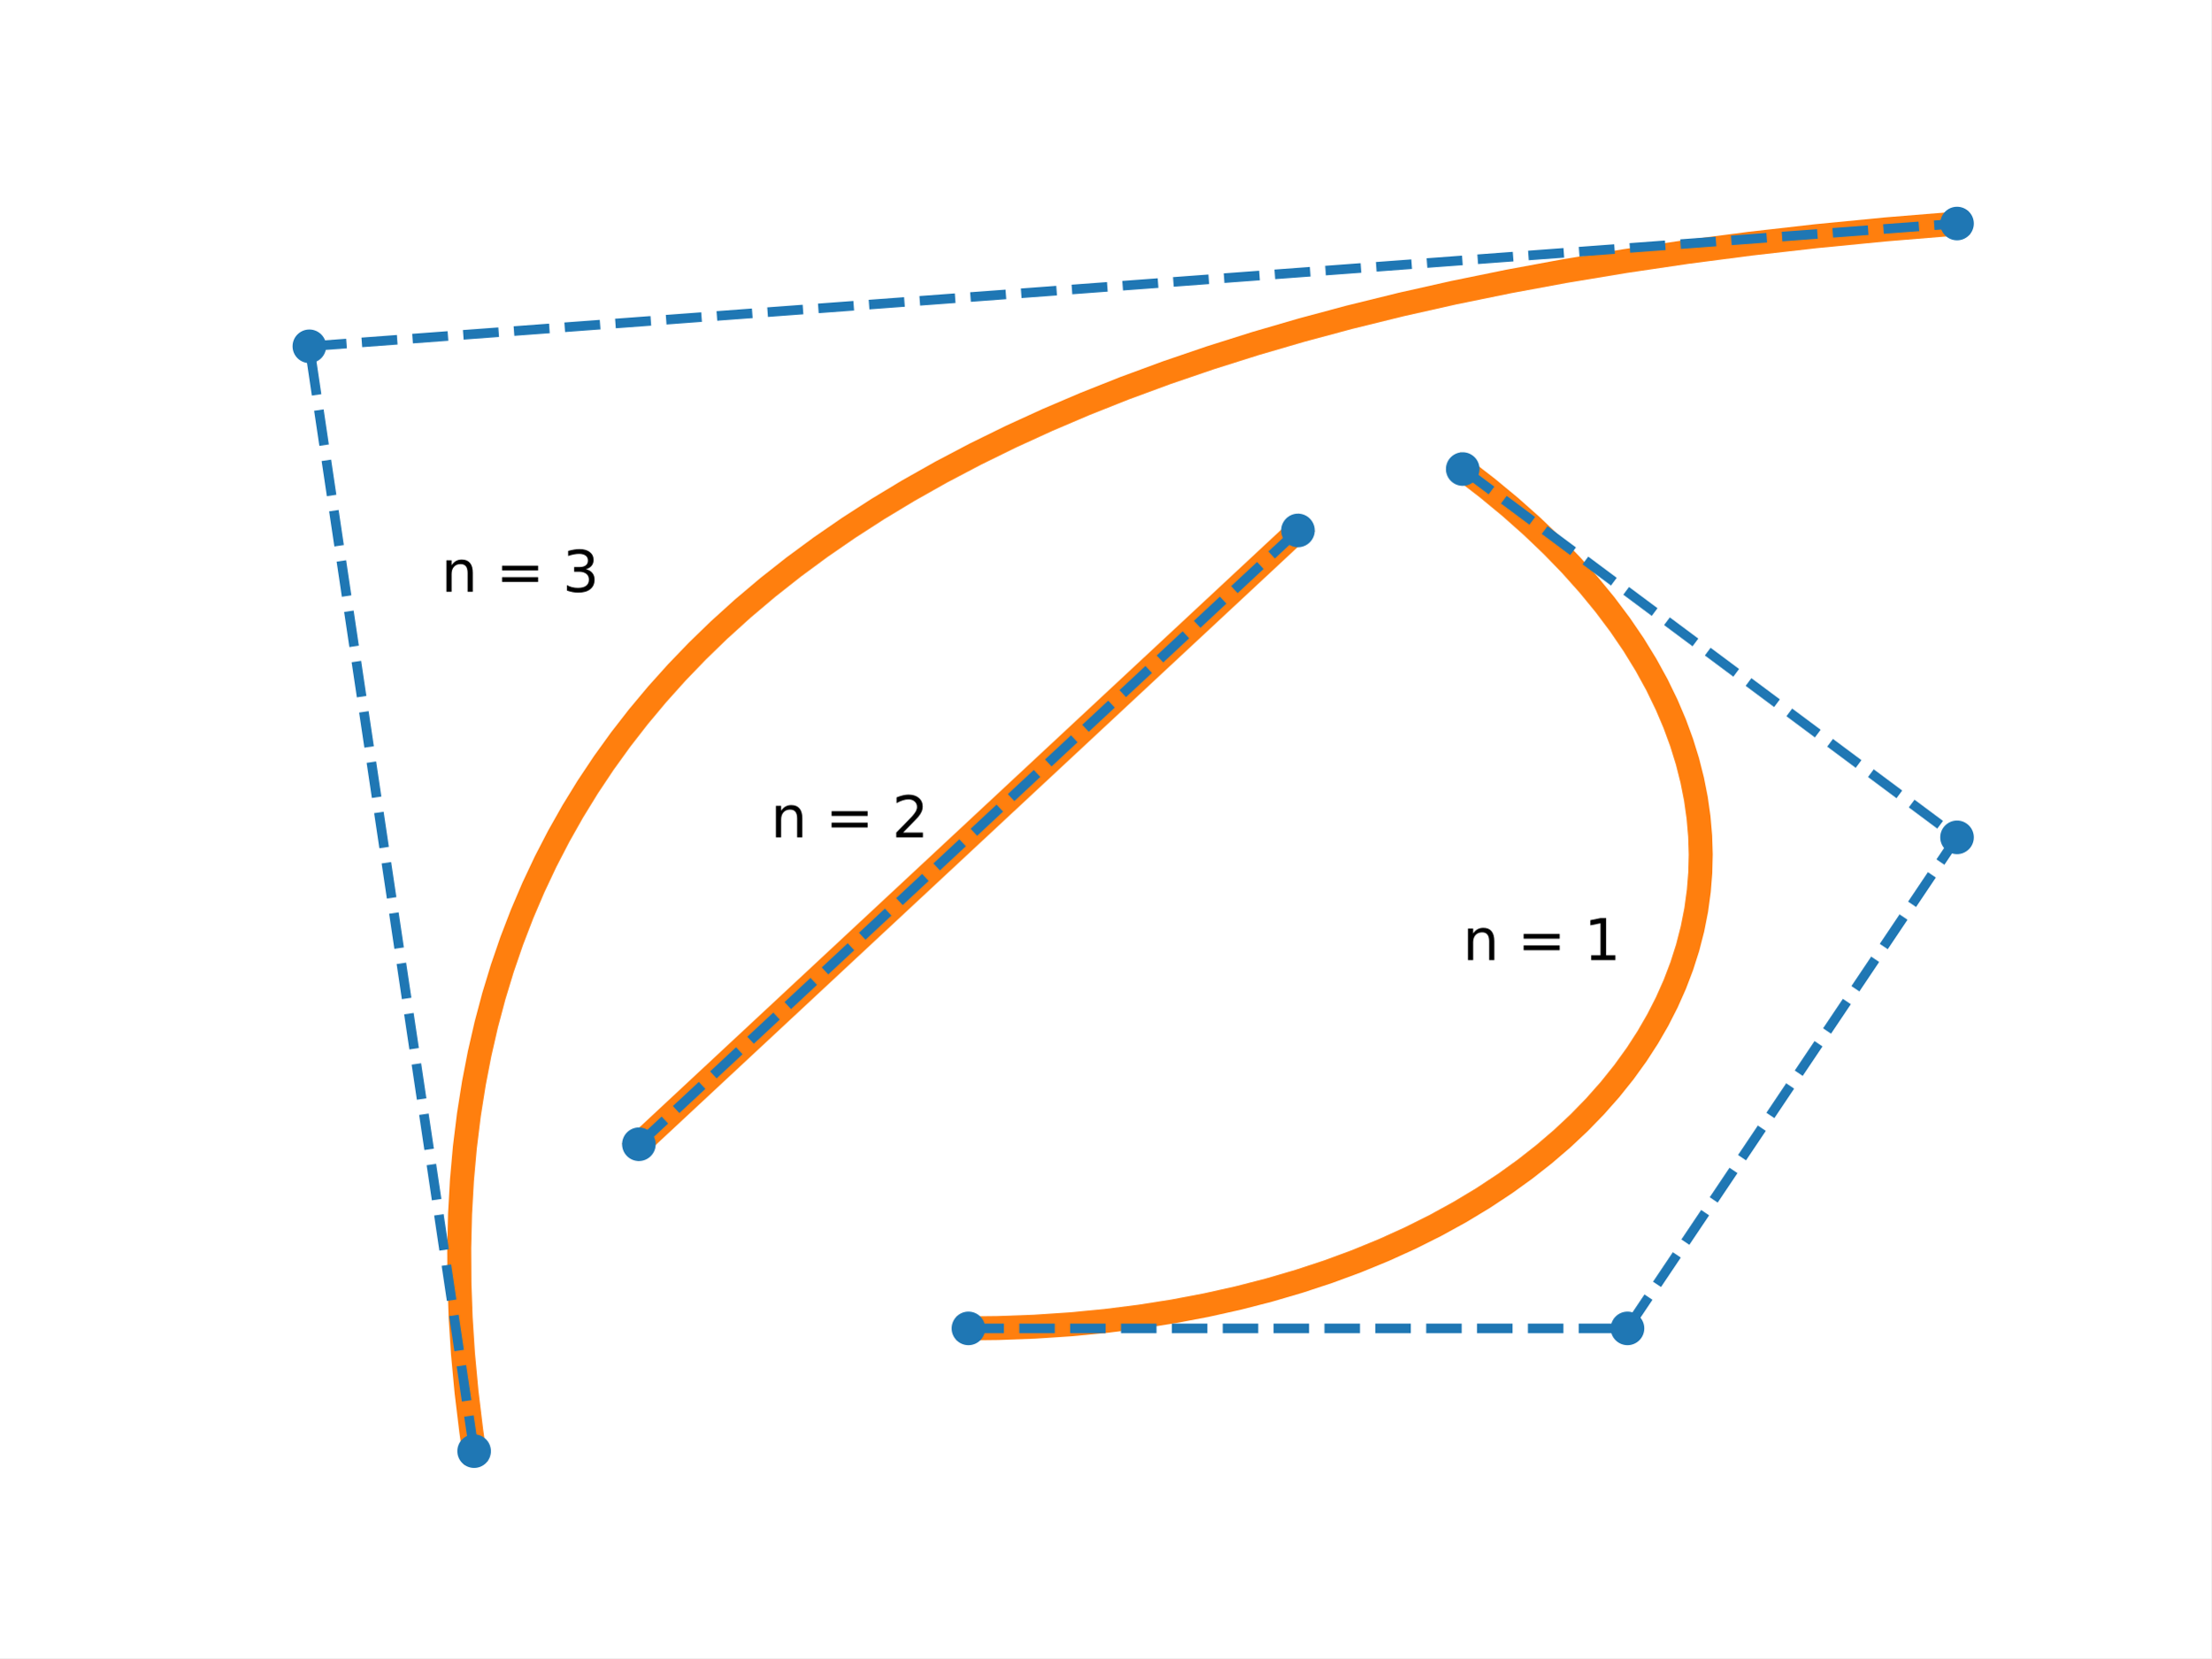
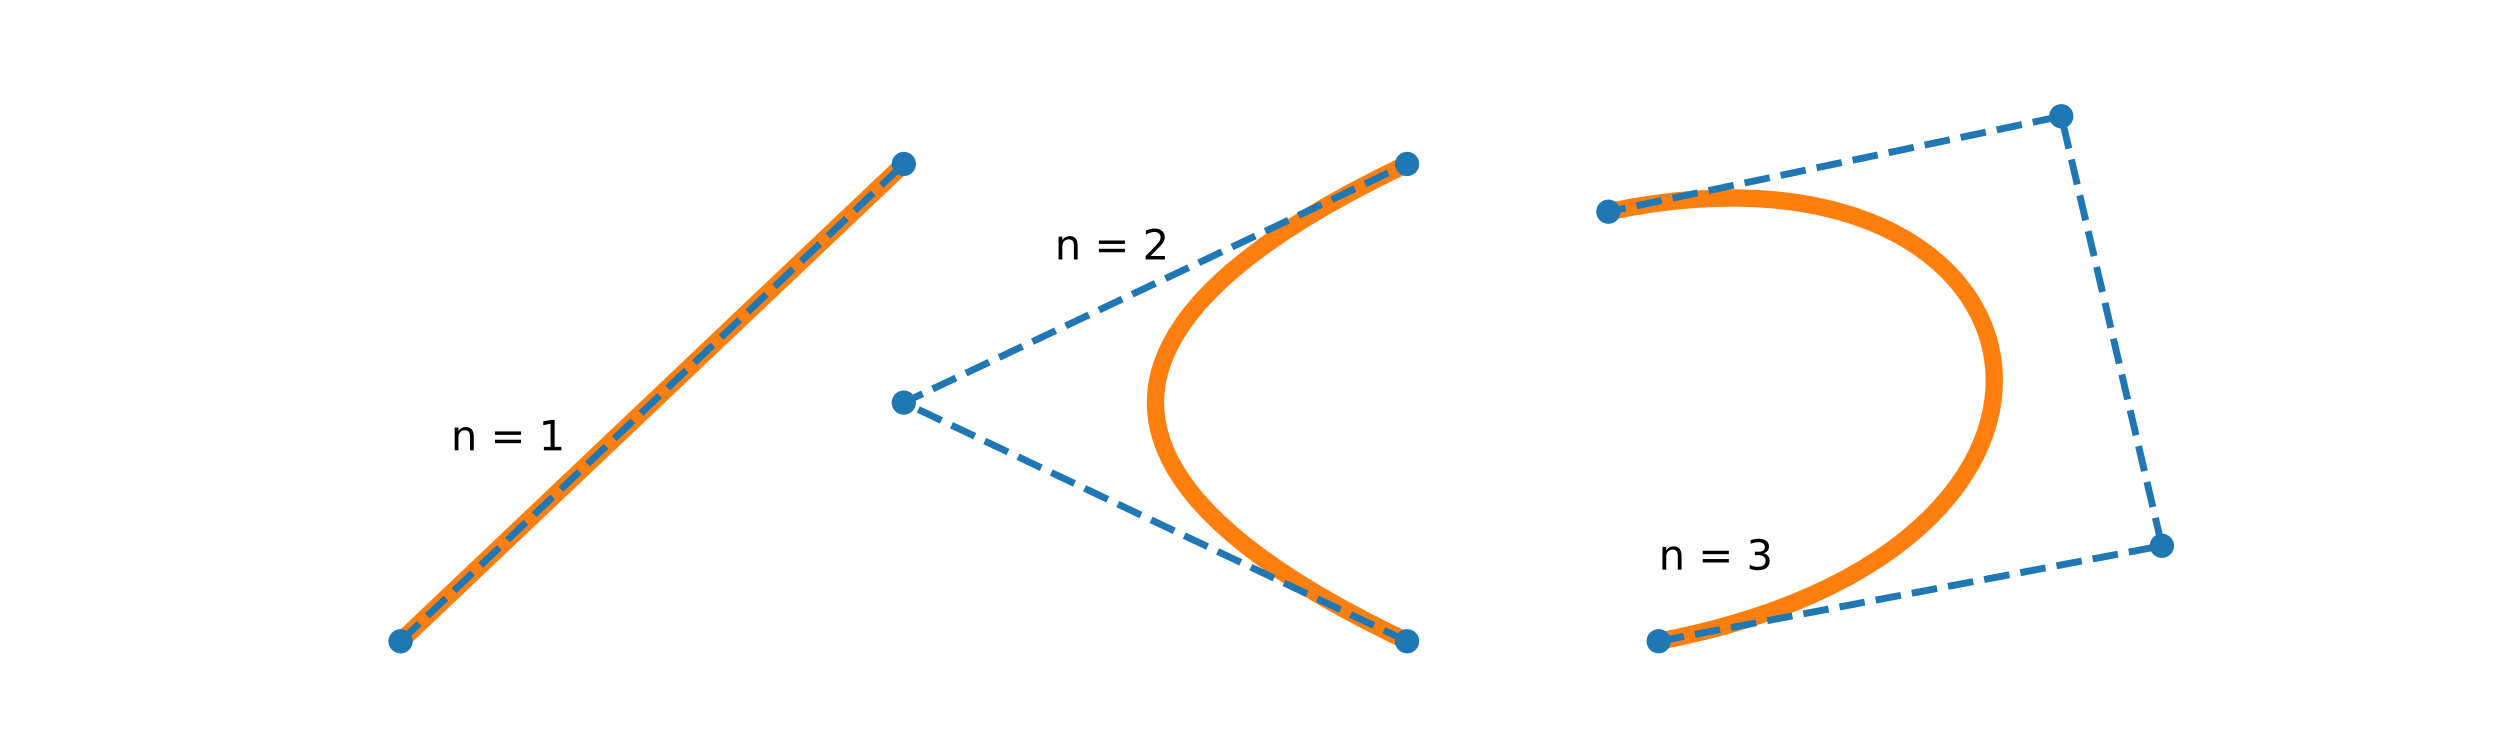
- <svg xmlns="http://www.w3.org/2000/svg" xmlns:xlink="http://www.w3.org/1999/xlink" height="345.6pt" version="1.1" viewBox="0 0 460.8 345.6" width="460.8pt">
+ <svg xmlns="http://www.w3.org/2000/svg" xmlns:xlink="http://www.w3.org/1999/xlink" height="216pt" version="1.1" viewBox="0 0 720 216" width="720pt">
  <defs>
    <style type="text/css">
*{stroke-linecap:butt;stroke-linejoin:round;}
  </style>
  </defs>
  <g id="figure_1">
    <g id="patch_1">
-       <path d="M 0 345.6  L 460.8 345.6  L 460.8 0  L 0 0  z " style="fill:#ffffff;" />
+       <path d="M 0 216  L 720 216  L 720 0  L 0 0  z " style="fill:#ffffff;" />
    </g>
    <g id="axes_1">
      <g id="line2d_1">
-         <path clip-path="url(#p2be75a4ffc)" d="M 407.852 46.59  L 392.911 47.816  L 378.337 49.241  L 364.767 50.786  L 351.53 52.512  L 338.628 54.419  L 326.059 56.507  L 314.399 58.664  L 303.042 60.985  L 291.987 63.47  L 281.236 66.119  L 271.302 68.787  L 261.642 71.604  L 252.255 74.569  L 243.141 77.681  L 234.301 80.942  L 226.178 84.168  L 218.3 87.527  L 210.667 91.019  L 203.28 94.643  L 196.138 98.401  L 189.241 102.291  L 182.952 106.088  L 176.883 110.003  L 171.032 114.036  L 165.399 118.188  L 159.986 122.459  L 154.791 126.848  L 149.815 131.355  L 145.332 135.706  L 141.042 140.162  L 136.946 144.723  L 133.044 149.389  L 129.336 154.16  L 125.822 159.036  L 122.501 164.017  L 119.374 169.103  L 116.441 174.294  L 113.701 179.59  L 111.156 184.991  L 108.804 190.497  L 106.646 196.108  L 104.682 201.824  L 102.911 207.645  L 101.335 213.571  L 99.952 219.602  L 98.763 225.738  L 97.711 232.373  L 96.879 239.126  L 96.266 245.998  L 95.871 252.988  L 95.695 260.097  L 95.737 267.324  L 95.999 274.67  L 96.479 282.135  L 97.226 290.168  L 98.218 298.334  L 98.806 302.466  L 98.806 302.466  " style="fill:none;stroke:#ff7f0e;stroke-linecap:square;stroke-width:5;" />
+         <path clip-path="url(#p20f32f1ae0)" d="M 260.299 47.225  L 115.364 184.68  L 115.364 184.68  " style="fill:none;stroke:#ff7f0e;stroke-linecap:square;stroke-width:5;" />
      </g>
      <g id="line2d_2">
-         <path clip-path="url(#p2be75a4ffc)" d="M 98.806 302.466  L 64.468 72.177  L 407.852 46.59  " style="fill:none;stroke:#1f77b4;stroke-dasharray:7.4,3.2;stroke-dashoffset:0;stroke-width:2;" />
+         <path clip-path="url(#p20f32f1ae0)" d="M 115.364 184.68  L 260.299 47.225  " style="fill:none;stroke:#1f77b4;stroke-dasharray:7.4,3.2;stroke-dashoffset:0;stroke-width:2;" />
        <defs>
-           <path d="M 0 3  C 0.796 3 1.559 2.684 2.121 2.121  C 2.684 1.559 3 0.796 3 0  C 3 -0.796 2.684 -1.559 2.121 -2.121  C 1.559 -2.684 0.796 -3 0 -3  C -0.796 -3 -1.559 -2.684 -2.121 -2.121  C -2.684 -1.559 -3 -0.796 -3 0  C -3 0.796 -2.684 1.559 -2.121 2.121  C -1.559 2.684 -0.796 3 0 3  z " id="m1e5f007ba7" style="stroke:#1f77b4;" />
+           <path d="M 0 3  C 0.796 3 1.559 2.684 2.121 2.121  C 2.684 1.559 3 0.796 3 0  C 3 -0.796 2.684 -1.559 2.121 -2.121  C 1.559 -2.684 0.796 -3 0 -3  C -0.796 -3 -1.559 -2.684 -2.121 -2.121  C -2.684 -1.559 -3 -0.796 -3 0  C -3 0.796 -2.684 1.559 -2.121 2.121  C -1.559 2.684 -0.796 3 0 3  z " id="m41687adc9a" style="stroke:#1f77b4;" />
        </defs>
-         <g clip-path="url(#p2be75a4ffc)">
-           <use style="fill:#1f77b4;stroke:#1f77b4;" x="98.806" xlink:href="#m1e5f007ba7" y="302.466" />
-           <use style="fill:#1f77b4;stroke:#1f77b4;" x="64.468" xlink:href="#m1e5f007ba7" y="72.177" />
-           <use style="fill:#1f77b4;stroke:#1f77b4;" x="407.852" xlink:href="#m1e5f007ba7" y="46.59" />
+         <g clip-path="url(#p20f32f1ae0)">
+           <use style="fill:#1f77b4;stroke:#1f77b4;" x="115.364" xlink:href="#m41687adc9a" y="184.68" />
+           <use style="fill:#1f77b4;stroke:#1f77b4;" x="260.299" xlink:href="#m41687adc9a" y="47.225" />
        </g>
      </g>
      <g id="line2d_3">
-         <path clip-path="url(#p2be75a4ffc)" d="M 304.837 97.765  L 309.947 101.705  L 314.762 105.686  L 319.285 109.704  L 323.519 113.756  L 327.467 117.836  L 331.131 121.942  L 334.516 126.07  L 337.623 130.215  L 340.457 134.375  L 343.019 138.546  L 345.314 142.723  L 347.344 146.903  L 349.016 150.836  L 350.458 154.765  L 351.673 158.687  L 352.664 162.599  L 353.433 166.497  L 353.984 170.379  L 354.317 174.241  L 354.437 178.08  L 354.344 181.893  L 354.043 185.676  L 353.497 189.661  L 352.721 193.606  L 351.718 197.506  L 350.49 201.358  L 349.042 205.159  L 347.376 208.904  L 345.496 212.591  L 343.403 216.214  L 341.102 219.77  L 338.441 223.458  L 335.553 227.063  L 332.442 230.58  L 329.111 234.004  L 325.565 237.331  L 321.805 240.557  L 317.837 243.676  L 313.663 246.685  L 309.039 249.736  L 304.194 252.653  L 299.133 255.432  L 293.86 258.067  L 288.38 260.553  L 282.696 262.884  L 276.813 265.055  L 270.735 267.06  L 264.466 268.896  L 258.011 270.556  L 251.373 272.034  L 244.558 273.327  L 237.569 274.428  L 230.411 275.332  L 223.087 276.034  L 215.603 276.528  L 207.962 276.81  L 201.822 276.879  L 201.822 276.879  " style="fill:none;stroke:#ff7f0e;stroke-linecap:square;stroke-width:5;" />
+         <path clip-path="url(#p20f32f1ae0)" d="M 405.234 47.225  L 396.79 51.353  L 389.125 55.343  L 382.188 59.196  L 375.707 63.049  L 369.888 66.764  L 364.685 70.341  L 359.874 73.918  L 355.619 77.358  L 351.876 80.66  L 348.467 83.963  L 345.514 87.127  L 342.869 90.292  L 340.626 93.319  L 338.664 96.346  L 337.054 99.235  L 335.7 102.125  L 334.648 104.877  L 333.829 107.628  L 333.243 110.38  L 332.888 113.132  L 332.766 115.884  L 332.877 118.636  L 333.219 121.388  L 333.795 124.139  L 334.602 126.891  L 335.642 129.643  L 336.914 132.395  L 338.5 135.284  L 340.342 138.174  L 342.546 141.201  L 345.032 144.228  L 347.931 147.393  L 351.138 150.557  L 354.812 153.859  L 358.82 157.162  L 363.351 160.601  L 368.245 164.041  L 373.72 167.619  L 379.821 171.334  L 386.346 175.049  L 393.559 178.901  L 401.511 182.891  L 405.234 184.68  L 405.234 184.68  " style="fill:none;stroke:#ff7f0e;stroke-linecap:square;stroke-width:5;" />
      </g>
      <g id="line2d_4">
-         <path clip-path="url(#p2be75a4ffc)" d="M 201.822 276.879  L 339.175 276.879  L 407.852 174.528  L 304.837 97.765  " style="fill:none;stroke:#1f77b4;stroke-dasharray:7.4,3.2;stroke-dashoffset:0;stroke-width:2;" />
-         <g clip-path="url(#p2be75a4ffc)">
-           <use style="fill:#1f77b4;stroke:#1f77b4;" x="201.822" xlink:href="#m1e5f007ba7" y="276.879" />
-           <use style="fill:#1f77b4;stroke:#1f77b4;" x="339.175" xlink:href="#m1e5f007ba7" y="276.879" />
-           <use style="fill:#1f77b4;stroke:#1f77b4;" x="407.852" xlink:href="#m1e5f007ba7" y="174.528" />
-           <use style="fill:#1f77b4;stroke:#1f77b4;" x="304.837" xlink:href="#m1e5f007ba7" y="97.765" />
+         <path clip-path="url(#p20f32f1ae0)" d="M 405.234 184.68  L 260.299 115.953  L 405.234 47.225  " style="fill:none;stroke:#1f77b4;stroke-dasharray:7.4,3.2;stroke-dashoffset:0;stroke-width:2;" />
+         <g clip-path="url(#p20f32f1ae0)">
+           <use style="fill:#1f77b4;stroke:#1f77b4;" x="405.234" xlink:href="#m41687adc9a" y="184.68" />
+           <use style="fill:#1f77b4;stroke:#1f77b4;" x="260.299" xlink:href="#m41687adc9a" y="115.953" />
+           <use style="fill:#1f77b4;stroke:#1f77b4;" x="405.234" xlink:href="#m41687adc9a" y="47.225" />
        </g>
      </g>
      <g id="line2d_5">
-         <path clip-path="url(#p2be75a4ffc)" d="M 270.498 110.559  L 133.145 238.497  L 133.145 238.497  " style="fill:none;stroke:#ff7f0e;stroke-linecap:square;stroke-width:5;" />
+         <path clip-path="url(#p20f32f1ae0)" d="M 463.208 60.971  L 469.778 59.698  L 476.171 58.68  L 482.382 57.91  L 488.411 57.381  L 494.256 57.085  L 499.913 57.016  L 505.381 57.165  L 510.658 57.526  L 515.741 58.091  L 520.629 58.853  L 525.319 59.804  L 529.809 60.938  L 534.097 62.246  L 538.181 63.722  L 542.059 65.359  L 545.729 67.148  L 549.188 69.083  L 552.434 71.157  L 555.465 73.361  L 558.28 75.69  L 560.875 78.134  L 563.249 80.688  L 565.399 83.343  L 567.217 85.929  L 568.834 88.592  L 570.247 91.327  L 571.455 94.127  L 572.456 96.986  L 573.248 99.899  L 573.83 102.858  L 574.199 105.859  L 574.355 108.894  L 574.294 111.959  L 574.016 115.046  L 573.518 118.149  L 572.8 121.263  L 571.858 124.381  L 570.691 127.498  L 569.298 130.607  L 567.676 133.702  L 565.824 136.777  L 563.74 139.825  L 561.423 142.842  L 558.702 146.005  L 555.714 149.117  L 552.455 152.172  L 548.924 155.161  L 545.119 158.078  L 541.037 160.915  L 536.676 163.665  L 532.034 166.321  L 527.109 168.874  L 521.899 171.319  L 516.402 173.647  L 510.616 175.852  L 504.537 177.925  L 498.165 179.86  L 491.498 181.65  L 484.532 183.286  L 477.701 184.68  L 477.701 184.68  " style="fill:none;stroke:#ff7f0e;stroke-linecap:square;stroke-width:5;" />
      </g>
      <g id="line2d_6">
-         <path clip-path="url(#p2be75a4ffc)" d="M 133.145 238.497  L 270.498 110.559  " style="fill:none;stroke:#1f77b4;stroke-dasharray:7.4,3.2;stroke-dashoffset:0;stroke-width:2;" />
-         <g clip-path="url(#p2be75a4ffc)">
-           <use style="fill:#1f77b4;stroke:#1f77b4;" x="133.145" xlink:href="#m1e5f007ba7" y="238.497" />
-           <use style="fill:#1f77b4;stroke:#1f77b4;" x="270.498" xlink:href="#m1e5f007ba7" y="110.559" />
+         <path clip-path="url(#p20f32f1ae0)" d="M 477.701 184.68  L 622.636 157.189  L 593.649 33.48  L 463.208 60.971  " style="fill:none;stroke:#1f77b4;stroke-dasharray:7.4,3.2;stroke-dashoffset:0;stroke-width:2;" />
+         <g clip-path="url(#p20f32f1ae0)">
+           <use style="fill:#1f77b4;stroke:#1f77b4;" x="477.701" xlink:href="#m41687adc9a" y="184.68" />
+           <use style="fill:#1f77b4;stroke:#1f77b4;" x="622.636" xlink:href="#m41687adc9a" y="157.189" />
+           <use style="fill:#1f77b4;stroke:#1f77b4;" x="593.649" xlink:href="#m41687adc9a" y="33.48" />
+           <use style="fill:#1f77b4;stroke:#1f77b4;" x="463.208" xlink:href="#m41687adc9a" y="60.971" />
        </g>
      </g>
      <g id="text_1">
        <defs>
          <path d="M 54.891 33.016  L 54.891 0  L 45.906 0  L 45.906 32.719  Q 45.906 40.484 42.875 44.328  Q 39.844 48.188 33.797 48.188  Q 26.516 48.188 22.312 43.547  Q 18.109 38.922 18.109 30.906  L 18.109 0  L 9.078 0  L 9.078 54.688  L 18.109 54.688  L 18.109 46.188  Q 21.344 51.125 25.703 53.562  Q 30.078 56 35.797 56  Q 45.219 56 50.047 50.172  Q 54.891 44.344 54.891 33.016  z " id="DejaVuSans-110" />
          <path id="DejaVuSans-32" />
          <path d="M 10.594 45.406  L 73.188 45.406  L 73.188 37.203  L 10.594 37.203  z M 10.594 25.484  L 73.188 25.484  L 73.188 17.188  L 10.594 17.188  z " id="DejaVuSans-61" />
-           <path d="M 40.578 39.312  Q 47.656 37.797 51.625 33  Q 55.609 28.219 55.609 21.188  Q 55.609 10.406 48.188 4.484  Q 40.766 -1.422 27.094 -1.422  Q 22.516 -1.422 17.656 -0.516  Q 12.797 0.391 7.625 2.203  L 7.625 11.719  Q 11.719 9.328 16.594 8.109  Q 21.484 6.891 26.812 6.891  Q 36.078 6.891 40.938 10.547  Q 45.797 14.203 45.797 21.188  Q 45.797 27.641 41.281 31.266  Q 36.766 34.906 28.719 34.906  L 20.219 34.906  L 20.219 43.016  L 29.109 43.016  Q 36.375 43.016 40.234 45.922  Q 44.094 48.828 44.094 54.297  Q 44.094 59.906 40.109 62.906  Q 36.141 65.922 28.719 65.922  Q 24.656 65.922 20.016 65.031  Q 15.375 64.156 9.812 62.312  L 9.812 71.094  Q 15.438 72.656 20.344 73.438  Q 25.25 74.219 29.594 74.219  Q 40.828 74.219 47.359 69.109  Q 53.906 64.016 53.906 55.328  Q 53.906 49.266 50.438 45.094  Q 46.969 40.922 40.578 39.312  z " id="DejaVuSans-51" />
+           <path d="M 12.406 8.297  L 28.516 8.297  L 28.516 63.922  L 10.984 60.406  L 10.984 69.391  L 28.422 72.906  L 38.281 72.906  L 38.281 8.297  L 54.391 8.297  L 54.391 0  L 12.406 0  z " id="DejaVuSans-49" />
        </defs>
-         <g transform="translate(91.93846 123.3526)scale(0.12 -0.12)">
+         <g transform="translate(129.8571 129.6982)scale(0.12 -0.12)">
          <use xlink:href="#DejaVuSans-110" />
          <use x="63.379" xlink:href="#DejaVuSans-32" />
          <use x="95.166" xlink:href="#DejaVuSans-61" />
          <use x="178.955" xlink:href="#DejaVuSans-32" />
-           <use x="210.742" xlink:href="#DejaVuSans-51" />
+           <use x="210.742" xlink:href="#DejaVuSans-49" />
        </g>
      </g>
      <g id="text_2">
        <defs>
          <path d="M 19.188 8.297  L 53.609 8.297  L 53.609 0  L 7.328 0  L 7.328 8.297  Q 12.938 14.109 22.625 23.891  Q 32.328 33.688 34.812 36.531  Q 39.547 41.844 41.422 45.531  Q 43.312 49.219 43.312 52.781  Q 43.312 58.594 39.234 62.25  Q 35.156 65.922 28.609 65.922  Q 23.969 65.922 18.812 64.312  Q 13.672 62.703 7.812 59.422  L 7.812 69.391  Q 13.766 71.781 18.938 73  Q 24.125 74.219 28.422 74.219  Q 39.75 74.219 46.484 68.547  Q 53.219 62.891 53.219 53.422  Q 53.219 48.922 51.531 44.891  Q 49.859 40.875 45.406 35.406  Q 44.188 33.984 37.641 27.219  Q 31.109 20.453 19.188 8.297  z " id="DejaVuSans-50" />
        </defs>
-         <g transform="translate(160.6154 174.528)scale(0.12 -0.12)">
+         <g transform="translate(303.7792 74.71636)scale(0.12 -0.12)">
          <use xlink:href="#DejaVuSans-110" />
          <use x="63.379" xlink:href="#DejaVuSans-32" />
          <use x="95.166" xlink:href="#DejaVuSans-61" />
          <use x="178.955" xlink:href="#DejaVuSans-32" />
          <use x="210.742" xlink:href="#DejaVuSans-50" />
        </g>
      </g>
      <g id="text_3">
        <defs>
-           <path d="M 12.406 8.297  L 28.516 8.297  L 28.516 63.922  L 10.984 60.406  L 10.984 69.391  L 28.422 72.906  L 38.281 72.906  L 38.281 8.297  L 54.391 8.297  L 54.391 0  L 12.406 0  z " id="DejaVuSans-49" />
+           <path d="M 40.578 39.312  Q 47.656 37.797 51.625 33  Q 55.609 28.219 55.609 21.188  Q 55.609 10.406 48.188 4.484  Q 40.766 -1.422 27.094 -1.422  Q 22.516 -1.422 17.656 -0.516  Q 12.797 0.391 7.625 2.203  L 7.625 11.719  Q 11.719 9.328 16.594 8.109  Q 21.484 6.891 26.812 6.891  Q 36.078 6.891 40.938 10.547  Q 45.797 14.203 45.797 21.188  Q 45.797 27.641 41.281 31.266  Q 36.766 34.906 28.719 34.906  L 20.219 34.906  L 20.219 43.016  L 29.109 43.016  Q 36.375 43.016 40.234 45.922  Q 44.094 48.828 44.094 54.297  Q 44.094 59.906 40.109 62.906  Q 36.141 65.922 28.719 65.922  Q 24.656 65.922 20.016 65.031  Q 15.375 64.156 9.812 62.312  L 9.812 71.094  Q 15.438 72.656 20.344 73.438  Q 25.25 74.219 29.594 74.219  Q 40.828 74.219 47.359 69.109  Q 53.906 64.016 53.906 55.328  Q 53.906 49.266 50.438 45.094  Q 46.969 40.922 40.578 39.312  z " id="DejaVuSans-51" />
        </defs>
-         <g transform="translate(304.8369 200.1157)scale(0.12 -0.12)">
+         <g transform="translate(477.7013 164.0618)scale(0.12 -0.12)">
          <use xlink:href="#DejaVuSans-110" />
          <use x="63.379" xlink:href="#DejaVuSans-32" />
          <use x="95.166" xlink:href="#DejaVuSans-61" />
          <use x="178.955" xlink:href="#DejaVuSans-32" />
-           <use x="210.742" xlink:href="#DejaVuSans-49" />
+           <use x="210.742" xlink:href="#DejaVuSans-51" />
        </g>
      </g>
    </g>
  </g>
  <defs>
-     <clipPath id="p2be75a4ffc">
-       <rect height="266.112" width="357.12" x="57.6" y="41.472" />
+     <clipPath id="p20f32f1ae0">
+       <rect height="166.32" width="558" x="90" y="25.92" />
    </clipPath>
  </defs>
</svg>
